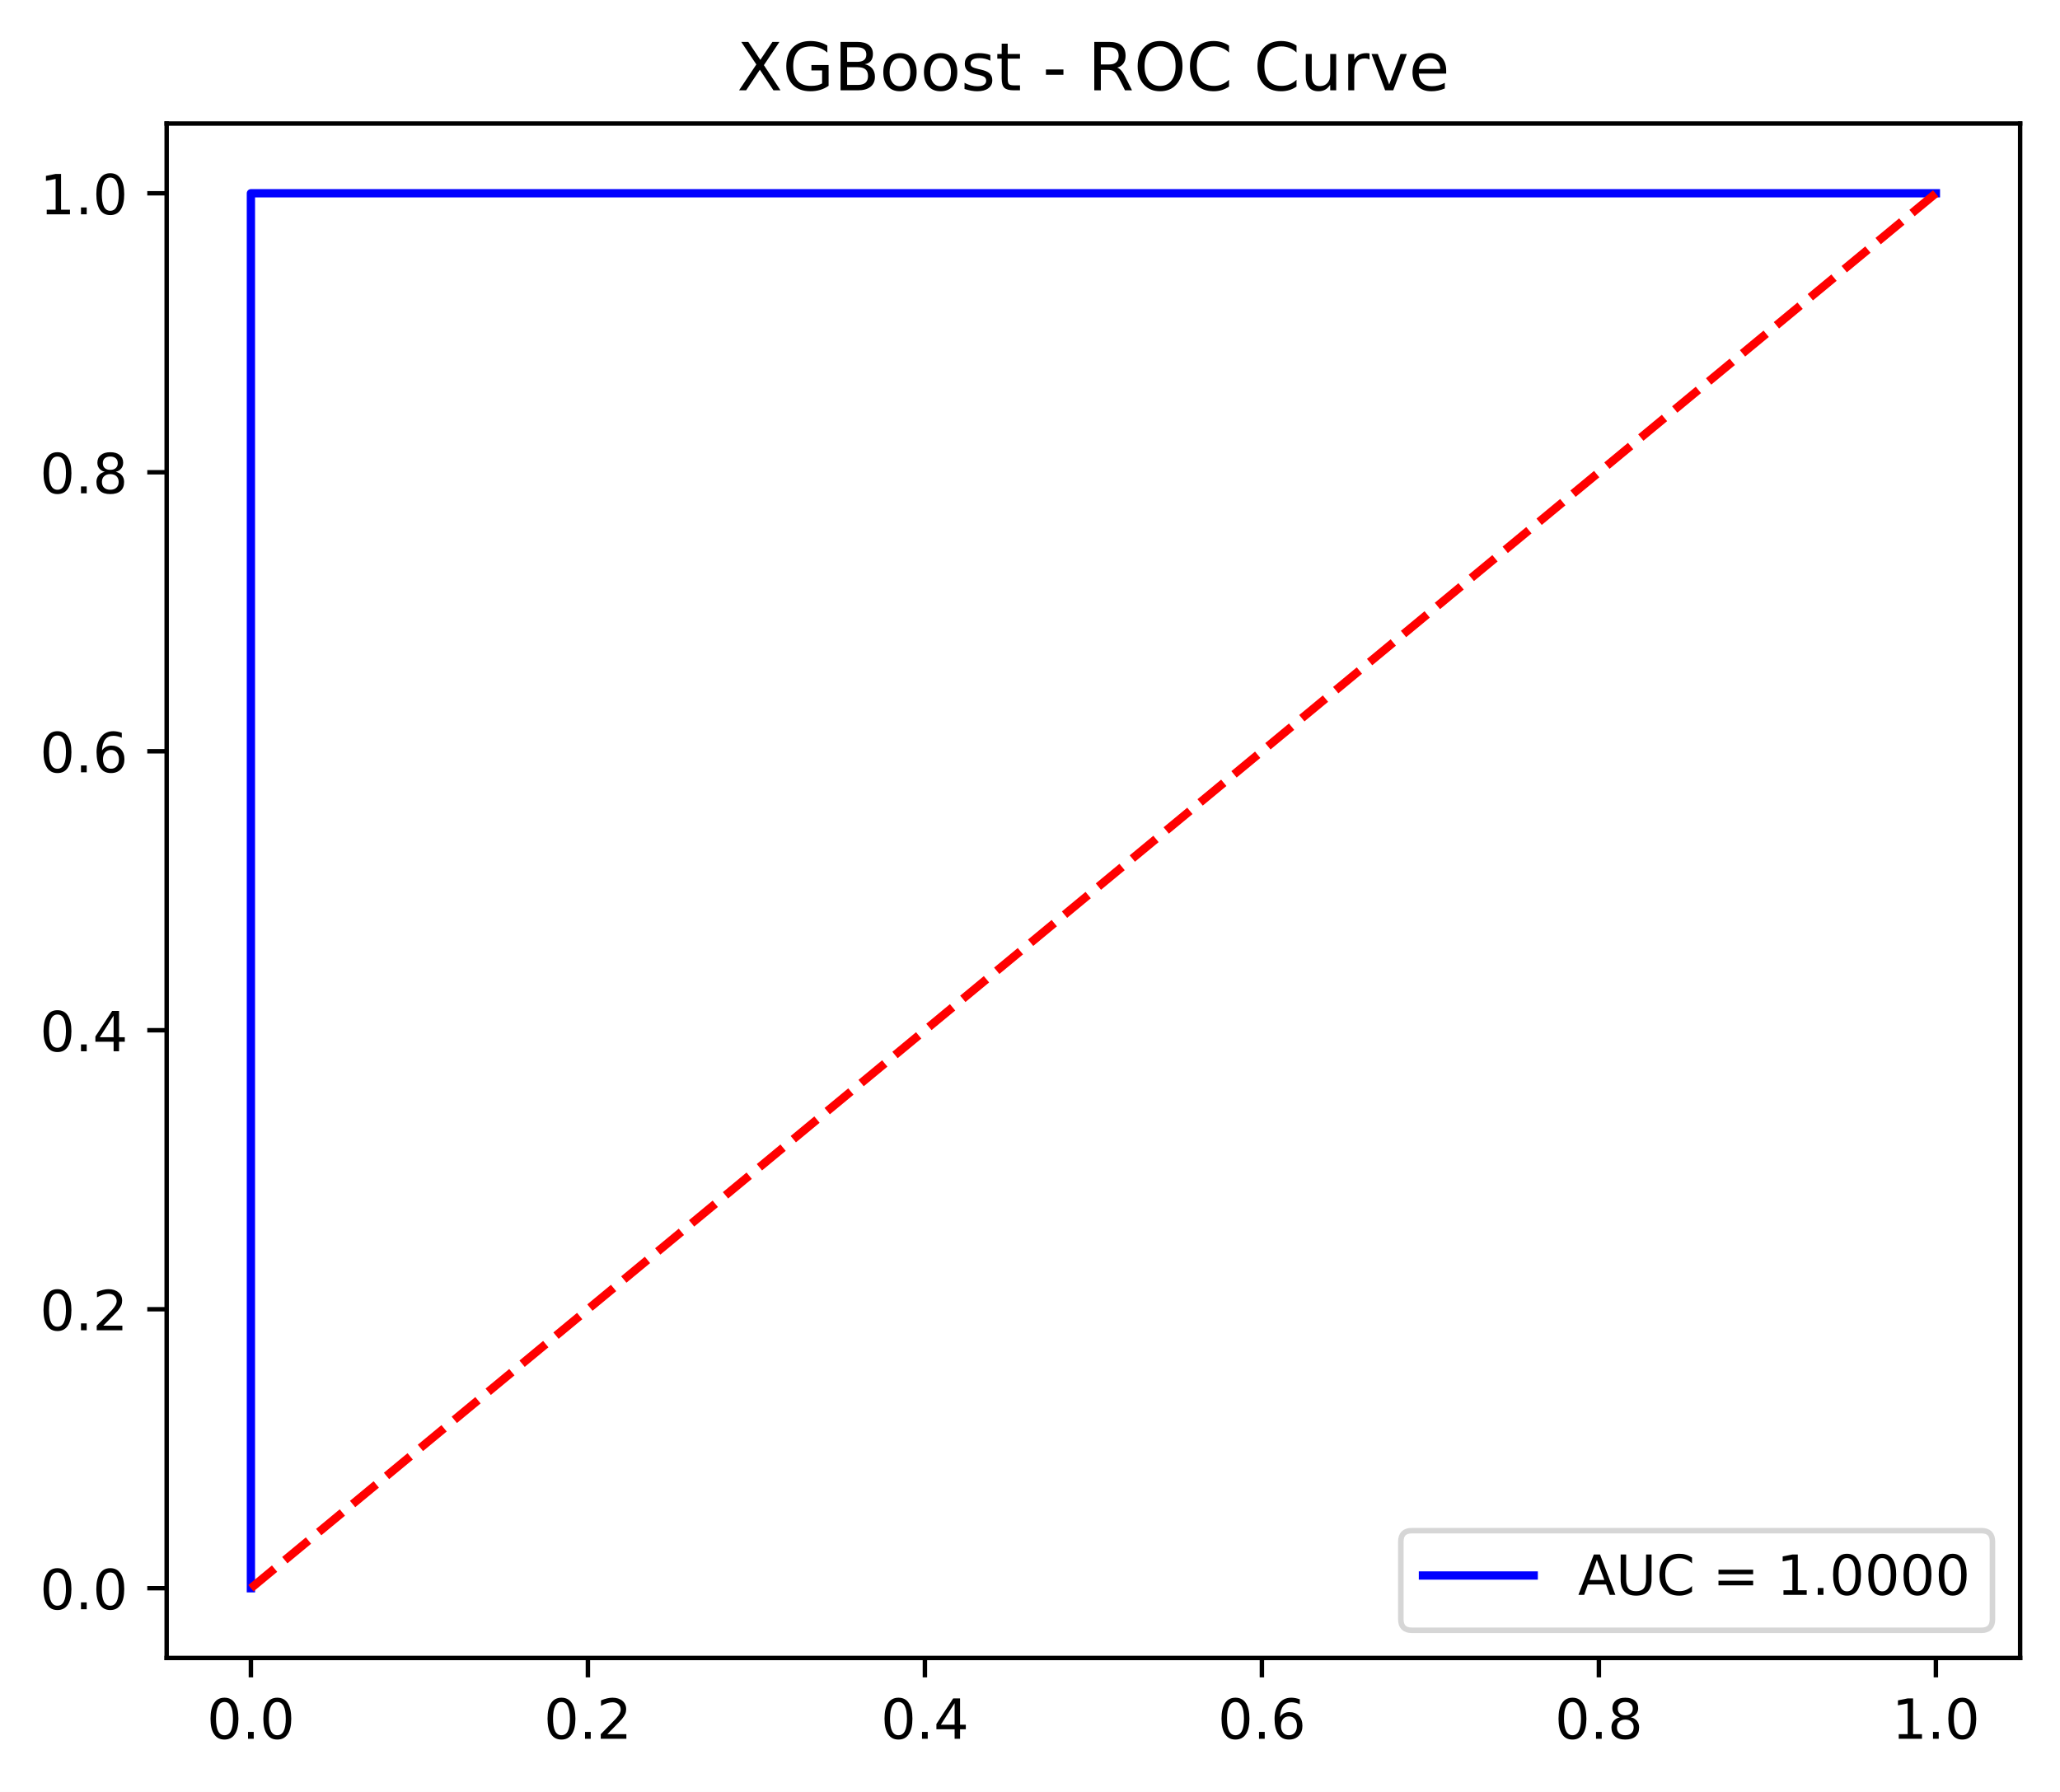
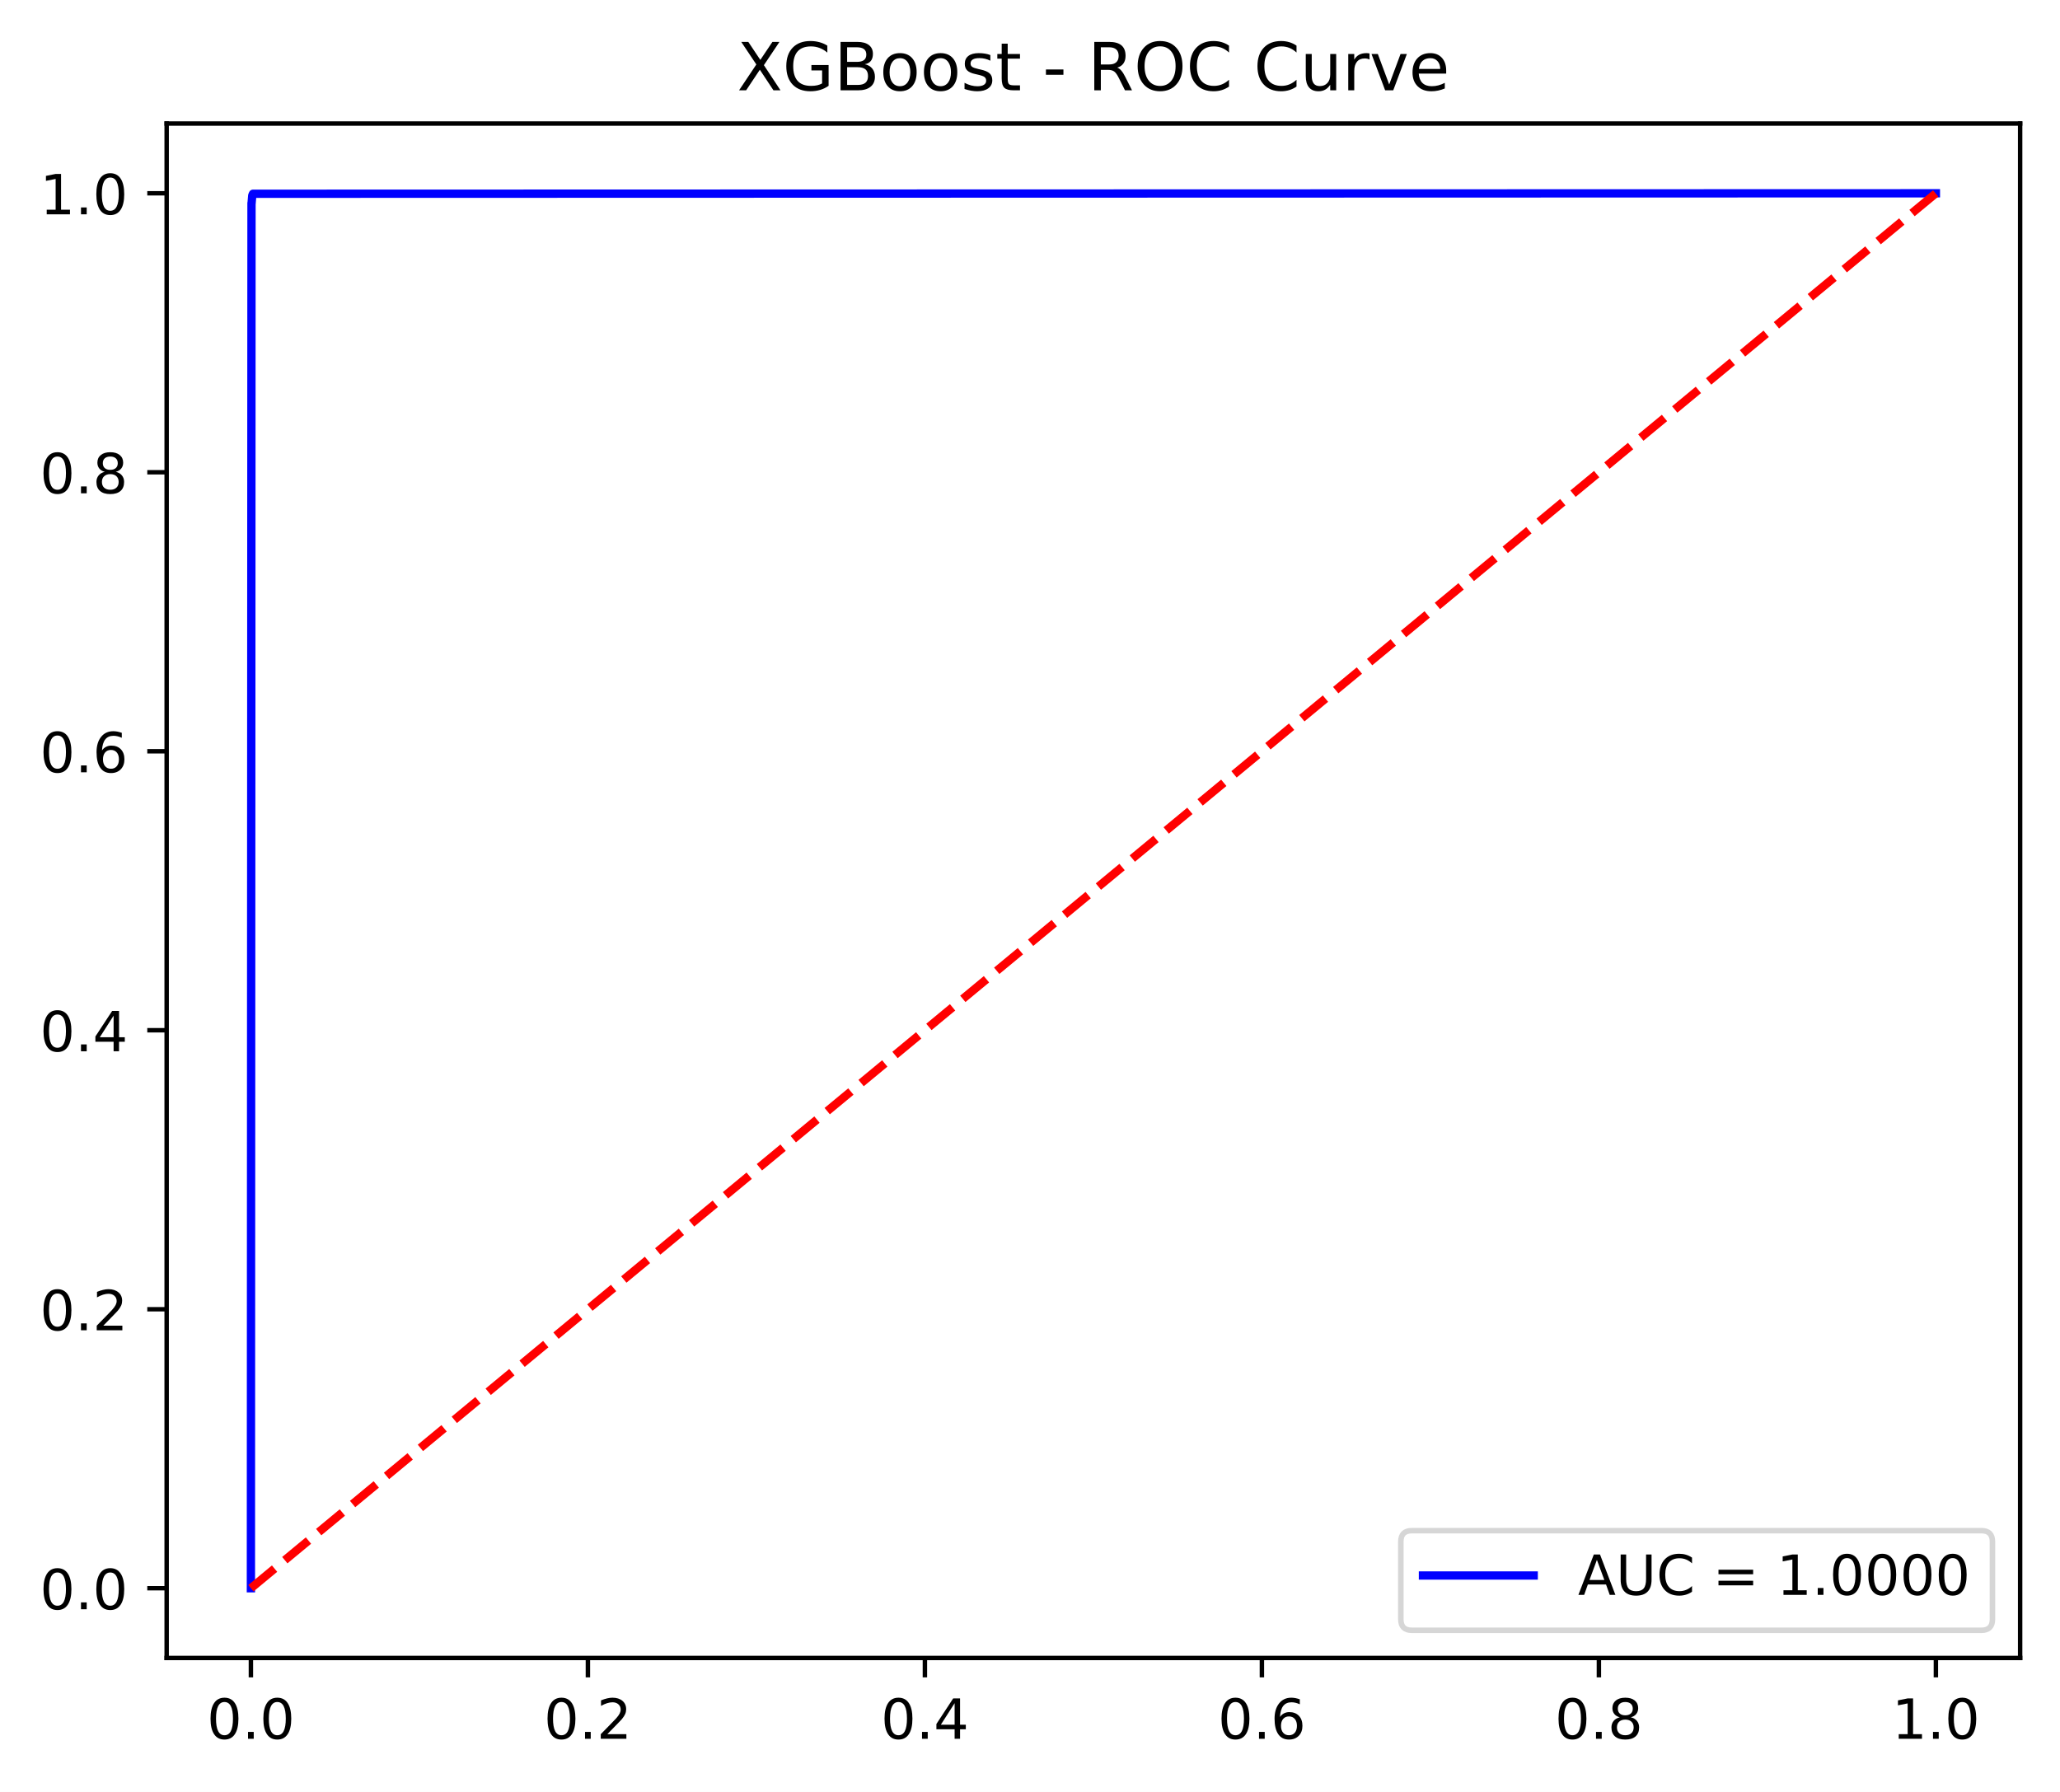
<svg xmlns="http://www.w3.org/2000/svg" xmlns:xlink="http://www.w3.org/1999/xlink" width="372.103pt" height="323.717pt" viewBox="0 0 372.103 323.717" version="1.1">
  <defs>
    <style type="text/css">*{stroke-linejoin: round; stroke-linecap: butt}</style>
  </defs>
  <g id="figure_1">
    <g id="patch_1">
      <path d="M 0 323.717  L 372.103 323.717  L 372.103 0  L 0 0  z " style="fill: #ffffff" />
    </g>
    <g id="axes_1">
      <g id="patch_2">
        <path d="M 30.103 299.517  L 364.903 299.517  L 364.903 22.317  L 30.103 22.317  z " style="fill: #ffffff" />
      </g>
      <g id="matplotlib.axis_1">
        <g id="xtick_1">
          <g id="line2d_1">
            <defs>
-               <path id="m219031a82f" d="M 0 0  L 0 3.5  " style="stroke: #000000; stroke-width: 0.8" />
+               <path id="ma189fdd983" d="M 0 0  L 0 3.5  " style="stroke: #000000; stroke-width: 0.8" />
            </defs>
            <g>
-               <use xlink:href="#m219031a82f" x="45.321" y="299.517" style="stroke: #000000; stroke-width: 0.8" />
+               <use xlink:href="#ma189fdd983" x="45.321" y="299.517" style="stroke: #000000; stroke-width: 0.8" />
            </g>
          </g>
          <g id="text_1">
            <g transform="translate(37.36974 314.1148) scale(0.1 -0.1)">
              <defs>
                <path id="DejaVuSans-13" d="M 2034 4250  Q 1547 4250 1301 3770  Q 1056 3291 1056 2328  Q 1056 1369 1301 889  Q 1547 409 2034 409  Q 2525 409 2770 889  Q 3016 1369 3016 2328  Q 3016 3291 2770 3770  Q 2525 4250 2034 4250  z M 2034 4750  Q 2819 4750 3233 4129  Q 3647 3509 3647 2328  Q 3647 1150 3233 529  Q 2819 -91 2034 -91  Q 1250 -91 836 529  Q 422 1150 422 2328  Q 422 3509 836 4129  Q 1250 4750 2034 4750  z " transform="scale(0.015625)" />
                <path id="DejaVuSans-11" d="M 684 794  L 1344 794  L 1344 0  L 684 0  L 684 794  z " transform="scale(0.015625)" />
              </defs>
              <use xlink:href="#DejaVuSans-13" />
              <use xlink:href="#DejaVuSans-11" transform="translate(63.625 0)" />
              <use xlink:href="#DejaVuSans-13" transform="translate(95.40625 0)" />
            </g>
          </g>
        </g>
        <g id="xtick_2">
          <g id="line2d_2">
            <g>
-               <use xlink:href="#m219031a82f" x="106.194" y="299.517" style="stroke: #000000; stroke-width: 0.8" />
+               <use xlink:href="#ma189fdd983" x="106.194" y="299.517" style="stroke: #000000; stroke-width: 0.8" />
            </g>
          </g>
          <g id="text_2">
            <g transform="translate(98.24247 314.1148) scale(0.1 -0.1)">
              <defs>
                <path id="DejaVuSans-15" d="M 1228 531  L 3431 531  L 3431 0  L 469 0  L 469 531  Q 828 903 1448 1529  Q 2069 2156 2228 2338  Q 2531 2678 2651 2914  Q 2772 3150 2772 3378  Q 2772 3750 2511 3984  Q 2250 4219 1831 4219  Q 1534 4219 1204 4116  Q 875 4013 500 3803  L 500 4441  Q 881 4594 1212 4672  Q 1544 4750 1819 4750  Q 2544 4750 2975 4387  Q 3406 4025 3406 3419  Q 3406 3131 3298 2873  Q 3191 2616 2906 2266  Q 2828 2175 2409 1742  Q 1991 1309 1228 531  z " transform="scale(0.015625)" />
              </defs>
              <use xlink:href="#DejaVuSans-13" />
              <use xlink:href="#DejaVuSans-11" transform="translate(63.625 0)" />
              <use xlink:href="#DejaVuSans-15" transform="translate(95.40625 0)" />
            </g>
          </g>
        </g>
        <g id="xtick_3">
          <g id="line2d_3">
            <g>
-               <use xlink:href="#m219031a82f" x="167.067" y="299.517" style="stroke: #000000; stroke-width: 0.8" />
+               <use xlink:href="#ma189fdd983" x="167.067" y="299.517" style="stroke: #000000; stroke-width: 0.8" />
            </g>
          </g>
          <g id="text_3">
            <g transform="translate(159.1152 314.1148) scale(0.1 -0.1)">
              <defs>
                <path id="DejaVuSans-17" d="M 2419 4116  L 825 1625  L 2419 1625  L 2419 4116  z M 2253 4666  L 3047 4666  L 3047 1625  L 3713 1625  L 3713 1100  L 3047 1100  L 3047 0  L 2419 0  L 2419 1100  L 313 1100  L 313 1709  L 2253 4666  z " transform="scale(0.015625)" />
              </defs>
              <use xlink:href="#DejaVuSans-13" />
              <use xlink:href="#DejaVuSans-11" transform="translate(63.625 0)" />
              <use xlink:href="#DejaVuSans-17" transform="translate(95.40625 0)" />
            </g>
          </g>
        </g>
        <g id="xtick_4">
          <g id="line2d_4">
            <g>
-               <use xlink:href="#m219031a82f" x="227.939" y="299.517" style="stroke: #000000; stroke-width: 0.8" />
+               <use xlink:href="#ma189fdd983" x="227.939" y="299.517" style="stroke: #000000; stroke-width: 0.8" />
            </g>
          </g>
          <g id="text_4">
            <g transform="translate(219.9879 314.1148) scale(0.1 -0.1)">
              <defs>
                <path id="DejaVuSans-19" d="M 2113 2584  Q 1688 2584 1439 2293  Q 1191 2003 1191 1497  Q 1191 994 1439 701  Q 1688 409 2113 409  Q 2538 409 2786 701  Q 3034 994 3034 1497  Q 3034 2003 2786 2293  Q 2538 2584 2113 2584  z M 3366 4563  L 3366 3988  Q 3128 4100 2886 4159  Q 2644 4219 2406 4219  Q 1781 4219 1451 3797  Q 1122 3375 1075 2522  Q 1259 2794 1537 2939  Q 1816 3084 2150 3084  Q 2853 3084 3261 2657  Q 3669 2231 3669 1497  Q 3669 778 3244 343  Q 2819 -91 2113 -91  Q 1303 -91 875 529  Q 447 1150 447 2328  Q 447 3434 972 4092  Q 1497 4750 2381 4750  Q 2619 4750 2861 4703  Q 3103 4656 3366 4563  z " transform="scale(0.015625)" />
              </defs>
              <use xlink:href="#DejaVuSans-13" />
              <use xlink:href="#DejaVuSans-11" transform="translate(63.625 0)" />
              <use xlink:href="#DejaVuSans-19" transform="translate(95.40625 0)" />
            </g>
          </g>
        </g>
        <g id="xtick_5">
          <g id="line2d_5">
            <g>
-               <use xlink:href="#m219031a82f" x="288.812" y="299.517" style="stroke: #000000; stroke-width: 0.8" />
+               <use xlink:href="#ma189fdd983" x="288.812" y="299.517" style="stroke: #000000; stroke-width: 0.8" />
            </g>
          </g>
          <g id="text_5">
            <g transform="translate(280.8607 314.1148) scale(0.1 -0.1)">
              <defs>
                <path id="DejaVuSans-1b" d="M 2034 2216  Q 1584 2216 1326 1975  Q 1069 1734 1069 1313  Q 1069 891 1326 650  Q 1584 409 2034 409  Q 2484 409 2743 651  Q 3003 894 3003 1313  Q 3003 1734 2745 1975  Q 2488 2216 2034 2216  z M 1403 2484  Q 997 2584 770 2862  Q 544 3141 544 3541  Q 544 4100 942 4425  Q 1341 4750 2034 4750  Q 2731 4750 3128 4425  Q 3525 4100 3525 3541  Q 3525 3141 3298 2862  Q 3072 2584 2669 2484  Q 3125 2378 3379 2068  Q 3634 1759 3634 1313  Q 3634 634 3220 271  Q 2806 -91 2034 -91  Q 1263 -91 848 271  Q 434 634 434 1313  Q 434 1759 690 2068  Q 947 2378 1403 2484  z M 1172 3481  Q 1172 3119 1398 2916  Q 1625 2713 2034 2713  Q 2441 2713 2670 2916  Q 2900 3119 2900 3481  Q 2900 3844 2670 4047  Q 2441 4250 2034 4250  Q 1625 4250 1398 4047  Q 1172 3844 1172 3481  z " transform="scale(0.015625)" />
              </defs>
              <use xlink:href="#DejaVuSans-13" />
              <use xlink:href="#DejaVuSans-11" transform="translate(63.625 0)" />
              <use xlink:href="#DejaVuSans-1b" transform="translate(95.40625 0)" />
            </g>
          </g>
        </g>
        <g id="xtick_6">
          <g id="line2d_6">
            <g>
-               <use xlink:href="#m219031a82f" x="349.685" y="299.517" style="stroke: #000000; stroke-width: 0.8" />
+               <use xlink:href="#ma189fdd983" x="349.685" y="299.517" style="stroke: #000000; stroke-width: 0.8" />
            </g>
          </g>
          <g id="text_6">
            <g transform="translate(341.7334 314.1148) scale(0.1 -0.1)">
              <defs>
                <path id="DejaVuSans-14" d="M 794 531  L 1825 531  L 1825 4091  L 703 3866  L 703 4441  L 1819 4666  L 2450 4666  L 2450 531  L 3481 531  L 3481 0  L 794 0  L 794 531  z " transform="scale(0.015625)" />
              </defs>
              <use xlink:href="#DejaVuSans-14" />
              <use xlink:href="#DejaVuSans-11" transform="translate(63.625 0)" />
              <use xlink:href="#DejaVuSans-13" transform="translate(95.40625 0)" />
            </g>
          </g>
        </g>
      </g>
      <g id="matplotlib.axis_2">
        <g id="ytick_1">
          <g id="line2d_7">
            <defs>
-               <path id="m29018de673" d="M 0 0  L -3.5 0  " style="stroke: #000000; stroke-width: 0.8" />
+               <path id="m150b337995" d="M 0 0  L -3.5 0  " style="stroke: #000000; stroke-width: 0.8" />
            </defs>
            <g>
-               <use xlink:href="#m29018de673" x="30.103" y="286.917" style="stroke: #000000; stroke-width: 0.8" />
+               <use xlink:href="#m150b337995" x="30.103" y="286.917" style="stroke: #000000; stroke-width: 0.8" />
            </g>
          </g>
          <g id="text_7">
            <g transform="translate(7.2 290.716) scale(0.1 -0.1)">
              <use xlink:href="#DejaVuSans-13" />
              <use xlink:href="#DejaVuSans-11" transform="translate(63.625 0)" />
              <use xlink:href="#DejaVuSans-13" transform="translate(95.40625 0)" />
            </g>
          </g>
        </g>
        <g id="ytick_2">
          <g id="line2d_8">
            <g>
-               <use xlink:href="#m29018de673" x="30.103" y="236.517" style="stroke: #000000; stroke-width: 0.8" />
+               <use xlink:href="#m150b337995" x="30.103" y="236.517" style="stroke: #000000; stroke-width: 0.8" />
            </g>
          </g>
          <g id="text_8">
            <g transform="translate(7.2 240.316) scale(0.1 -0.1)">
              <use xlink:href="#DejaVuSans-13" />
              <use xlink:href="#DejaVuSans-11" transform="translate(63.625 0)" />
              <use xlink:href="#DejaVuSans-15" transform="translate(95.40625 0)" />
            </g>
          </g>
        </g>
        <g id="ytick_3">
          <g id="line2d_9">
            <g>
-               <use xlink:href="#m29018de673" x="30.103" y="186.117" style="stroke: #000000; stroke-width: 0.8" />
+               <use xlink:href="#m150b337995" x="30.103" y="186.117" style="stroke: #000000; stroke-width: 0.8" />
            </g>
          </g>
          <g id="text_9">
            <g transform="translate(7.2 189.916) scale(0.1 -0.1)">
              <use xlink:href="#DejaVuSans-13" />
              <use xlink:href="#DejaVuSans-11" transform="translate(63.625 0)" />
              <use xlink:href="#DejaVuSans-17" transform="translate(95.40625 0)" />
            </g>
          </g>
        </g>
        <g id="ytick_4">
          <g id="line2d_10">
            <g>
-               <use xlink:href="#m29018de673" x="30.103" y="135.717" style="stroke: #000000; stroke-width: 0.8" />
+               <use xlink:href="#m150b337995" x="30.103" y="135.717" style="stroke: #000000; stroke-width: 0.8" />
            </g>
          </g>
          <g id="text_10">
            <g transform="translate(7.2 139.516) scale(0.1 -0.1)">
              <use xlink:href="#DejaVuSans-13" />
              <use xlink:href="#DejaVuSans-11" transform="translate(63.625 0)" />
              <use xlink:href="#DejaVuSans-19" transform="translate(95.40625 0)" />
            </g>
          </g>
        </g>
        <g id="ytick_5">
          <g id="line2d_11">
            <g>
-               <use xlink:href="#m29018de673" x="30.103" y="85.317" style="stroke: #000000; stroke-width: 0.8" />
+               <use xlink:href="#m150b337995" x="30.103" y="85.317" style="stroke: #000000; stroke-width: 0.8" />
            </g>
          </g>
          <g id="text_11">
            <g transform="translate(7.2 89.11602) scale(0.1 -0.1)">
              <use xlink:href="#DejaVuSans-13" />
              <use xlink:href="#DejaVuSans-11" transform="translate(63.625 0)" />
              <use xlink:href="#DejaVuSans-1b" transform="translate(95.40625 0)" />
            </g>
          </g>
        </g>
        <g id="ytick_6">
          <g id="line2d_12">
            <g>
-               <use xlink:href="#m29018de673" x="30.103" y="34.917" style="stroke: #000000; stroke-width: 0.8" />
+               <use xlink:href="#m150b337995" x="30.103" y="34.917" style="stroke: #000000; stroke-width: 0.8" />
            </g>
          </g>
          <g id="text_12">
            <g transform="translate(7.2 38.71602) scale(0.1 -0.1)">
              <use xlink:href="#DejaVuSans-14" />
              <use xlink:href="#DejaVuSans-11" transform="translate(63.625 0)" />
              <use xlink:href="#DejaVuSans-13" transform="translate(95.40625 0)" />
            </g>
          </g>
        </g>
      </g>
      <g id="line2d_13">
-         <path d="M 45.321 286.917  L 45.321 34.917  L 45.375 34.917  L 349.685 34.917  L 349.685 34.917  " clip-path="url(#pbdf47b4f8c)" style="fill: none; stroke: #0000ff; stroke-width: 1.5; stroke-linecap: square" />
+         <path d="M 45.321 286.917  L 45.429 36.684  L 45.455 36.684  L 45.455 36.592  L 45.563 35.328  L 45.59 35.328  L 45.59 35.237  L 45.697 35.002  L 349.685 34.917  L 349.685 34.917  " clip-path="url(#p2ed0ba2ceb)" style="fill: none; stroke: #0000ff; stroke-width: 1.5; stroke-linecap: square" />
      </g>
      <g id="line2d_14">
-         <path d="M 45.321 286.917  L 349.685 34.917  " clip-path="url(#pbdf47b4f8c)" style="fill: none; stroke-dasharray: 5.55,2.4; stroke-dashoffset: 0; stroke: #ff0000; stroke-width: 1.5" />
+         <path d="M 45.321 286.917  L 349.685 34.917  " clip-path="url(#p2ed0ba2ceb)" style="fill: none; stroke-dasharray: 5.55,2.4; stroke-dashoffset: 0; stroke: #ff0000; stroke-width: 1.5" />
      </g>
      <g id="patch_3">
        <path d="M 30.103 299.517  L 30.103 22.317  " style="fill: none; stroke: #000000; stroke-width: 0.8; stroke-linejoin: miter; stroke-linecap: square" />
      </g>
      <g id="patch_4">
        <path d="M 364.903 299.517  L 364.903 22.317  " style="fill: none; stroke: #000000; stroke-width: 0.8; stroke-linejoin: miter; stroke-linecap: square" />
      </g>
      <g id="patch_5">
        <path d="M 30.103 299.517  L 364.903 299.517  " style="fill: none; stroke: #000000; stroke-width: 0.8; stroke-linejoin: miter; stroke-linecap: square" />
      </g>
      <g id="patch_6">
        <path d="M 30.103 22.317  L 364.903 22.317  " style="fill: none; stroke: #000000; stroke-width: 0.8; stroke-linejoin: miter; stroke-linecap: square" />
      </g>
      <g id="text_13">
        <g transform="translate(133.1381 16.31719) scale(0.12 -0.12)">
          <defs>
            <path id="DejaVuSans-3b" d="M 403 4666  L 1081 4666  L 2241 2931  L 3406 4666  L 4084 4666  L 2584 2425  L 4184 0  L 3506 0  L 2194 1984  L 872 0  L 191 0  L 1856 2491  L 403 4666  z " transform="scale(0.015625)" />
            <path id="DejaVuSans-2a" d="M 3809 666  L 3809 1919  L 2778 1919  L 2778 2438  L 4434 2438  L 4434 434  Q 4069 175 3628 42  Q 3188 -91 2688 -91  Q 1594 -91 976 548  Q 359 1188 359 2328  Q 359 3472 976 4111  Q 1594 4750 2688 4750  Q 3144 4750 3555 4637  Q 3966 4525 4313 4306  L 4313 3634  Q 3963 3931 3569 4081  Q 3175 4231 2741 4231  Q 1884 4231 1454 3753  Q 1025 3275 1025 2328  Q 1025 1384 1454 906  Q 1884 428 2741 428  Q 3075 428 3337 486  Q 3600 544 3809 666  z " transform="scale(0.015625)" />
            <path id="DejaVuSans-25" d="M 1259 2228  L 1259 519  L 2272 519  Q 2781 519 3026 730  Q 3272 941 3272 1375  Q 3272 1813 3026 2020  Q 2781 2228 2272 2228  L 1259 2228  z M 1259 4147  L 1259 2741  L 2194 2741  Q 2656 2741 2882 2914  Q 3109 3088 3109 3444  Q 3109 3797 2882 3972  Q 2656 4147 2194 4147  L 1259 4147  z M 628 4666  L 2241 4666  Q 2963 4666 3353 4366  Q 3744 4066 3744 3513  Q 3744 3084 3544 2831  Q 3344 2578 2956 2516  Q 3422 2416 3680 2098  Q 3938 1781 3938 1306  Q 3938 681 3513 340  Q 3088 0 2303 0  L 628 0  L 628 4666  z " transform="scale(0.015625)" />
            <path id="DejaVuSans-52" d="M 1959 3097  Q 1497 3097 1228 2736  Q 959 2375 959 1747  Q 959 1119 1226 758  Q 1494 397 1959 397  Q 2419 397 2687 759  Q 2956 1122 2956 1747  Q 2956 2369 2687 2733  Q 2419 3097 1959 3097  z M 1959 3584  Q 2709 3584 3137 3096  Q 3566 2609 3566 1747  Q 3566 888 3137 398  Q 2709 -91 1959 -91  Q 1206 -91 779 398  Q 353 888 353 1747  Q 353 2609 779 3096  Q 1206 3584 1959 3584  z " transform="scale(0.015625)" />
            <path id="DejaVuSans-56" d="M 2834 3397  L 2834 2853  Q 2591 2978 2328 3040  Q 2066 3103 1784 3103  Q 1356 3103 1142 2972  Q 928 2841 928 2578  Q 928 2378 1081 2264  Q 1234 2150 1697 2047  L 1894 2003  Q 2506 1872 2764 1633  Q 3022 1394 3022 966  Q 3022 478 2636 193  Q 2250 -91 1575 -91  Q 1294 -91 989 -36  Q 684 19 347 128  L 347 722  Q 666 556 975 473  Q 1284 391 1588 391  Q 1994 391 2212 530  Q 2431 669 2431 922  Q 2431 1156 2273 1281  Q 2116 1406 1581 1522  L 1381 1569  Q 847 1681 609 1914  Q 372 2147 372 2553  Q 372 3047 722 3315  Q 1072 3584 1716 3584  Q 2034 3584 2315 3537  Q 2597 3491 2834 3397  z " transform="scale(0.015625)" />
            <path id="DejaVuSans-57" d="M 1172 4494  L 1172 3500  L 2356 3500  L 2356 3053  L 1172 3053  L 1172 1153  Q 1172 725 1289 603  Q 1406 481 1766 481  L 2356 481  L 2356 0  L 1766 0  Q 1100 0 847 248  Q 594 497 594 1153  L 594 3053  L 172 3053  L 172 3500  L 594 3500  L 594 4494  L 1172 4494  z " transform="scale(0.015625)" />
            <path id="DejaVuSans-3" transform="scale(0.015625)" />
            <path id="DejaVuSans-10" d="M 313 2009  L 1997 2009  L 1997 1497  L 313 1497  L 313 2009  z " transform="scale(0.015625)" />
            <path id="DejaVuSans-35" d="M 2841 2188  Q 3044 2119 3236 1894  Q 3428 1669 3622 1275  L 4263 0  L 3584 0  L 2988 1197  Q 2756 1666 2539 1819  Q 2322 1972 1947 1972  L 1259 1972  L 1259 0  L 628 0  L 628 4666  L 2053 4666  Q 2853 4666 3247 4331  Q 3641 3997 3641 3322  Q 3641 2881 3436 2590  Q 3231 2300 2841 2188  z M 1259 4147  L 1259 2491  L 2053 2491  Q 2509 2491 2742 2702  Q 2975 2913 2975 3322  Q 2975 3731 2742 3939  Q 2509 4147 2053 4147  L 1259 4147  z " transform="scale(0.015625)" />
            <path id="DejaVuSans-32" d="M 2522 4238  Q 1834 4238 1429 3725  Q 1025 3213 1025 2328  Q 1025 1447 1429 934  Q 1834 422 2522 422  Q 3209 422 3611 934  Q 4013 1447 4013 2328  Q 4013 3213 3611 3725  Q 3209 4238 2522 4238  z M 2522 4750  Q 3503 4750 4090 4092  Q 4678 3434 4678 2328  Q 4678 1225 4090 567  Q 3503 -91 2522 -91  Q 1538 -91 948 565  Q 359 1222 359 2328  Q 359 3434 948 4092  Q 1538 4750 2522 4750  z " transform="scale(0.015625)" />
            <path id="DejaVuSans-26" d="M 4122 4306  L 4122 3641  Q 3803 3938 3442 4084  Q 3081 4231 2675 4231  Q 1875 4231 1450 3742  Q 1025 3253 1025 2328  Q 1025 1406 1450 917  Q 1875 428 2675 428  Q 3081 428 3442 575  Q 3803 722 4122 1019  L 4122 359  Q 3791 134 3420 21  Q 3050 -91 2638 -91  Q 1578 -91 968 557  Q 359 1206 359 2328  Q 359 3453 968 4101  Q 1578 4750 2638 4750  Q 3056 4750 3426 4639  Q 3797 4528 4122 4306  z " transform="scale(0.015625)" />
            <path id="DejaVuSans-58" d="M 544 1381  L 544 3500  L 1119 3500  L 1119 1403  Q 1119 906 1312 657  Q 1506 409 1894 409  Q 2359 409 2629 706  Q 2900 1003 2900 1516  L 2900 3500  L 3475 3500  L 3475 0  L 2900 0  L 2900 538  Q 2691 219 2414 64  Q 2138 -91 1772 -91  Q 1169 -91 856 284  Q 544 659 544 1381  z M 1991 3584  L 1991 3584  z " transform="scale(0.015625)" />
            <path id="DejaVuSans-55" d="M 2631 2963  Q 2534 3019 2420 3045  Q 2306 3072 2169 3072  Q 1681 3072 1420 2755  Q 1159 2438 1159 1844  L 1159 0  L 581 0  L 581 3500  L 1159 3500  L 1159 2956  Q 1341 3275 1631 3429  Q 1922 3584 2338 3584  Q 2397 3584 2469 3576  Q 2541 3569 2628 3553  L 2631 2963  z " transform="scale(0.015625)" />
            <path id="DejaVuSans-59" d="M 191 3500  L 800 3500  L 1894 563  L 2988 3500  L 3597 3500  L 2284 0  L 1503 0  L 191 3500  z " transform="scale(0.015625)" />
            <path id="DejaVuSans-48" d="M 3597 1894  L 3597 1613  L 953 1613  Q 991 1019 1311 708  Q 1631 397 2203 397  Q 2534 397 2845 478  Q 3156 559 3463 722  L 3463 178  Q 3153 47 2828 -22  Q 2503 -91 2169 -91  Q 1331 -91 842 396  Q 353 884 353 1716  Q 353 2575 817 3079  Q 1281 3584 2069 3584  Q 2775 3584 3186 3129  Q 3597 2675 3597 1894  z M 3022 2063  Q 3016 2534 2758 2815  Q 2500 3097 2075 3097  Q 1594 3097 1305 2825  Q 1016 2553 972 2059  L 3022 2063  z " transform="scale(0.015625)" />
          </defs>
          <use xlink:href="#DejaVuSans-3b" />
          <use xlink:href="#DejaVuSans-2a" transform="translate(68.5 0)" />
          <use xlink:href="#DejaVuSans-25" transform="translate(145.9844 0)" />
          <use xlink:href="#DejaVuSans-52" transform="translate(214.5938 0)" />
          <use xlink:href="#DejaVuSans-52" transform="translate(275.7812 0)" />
          <use xlink:href="#DejaVuSans-56" transform="translate(336.9688 0)" />
          <use xlink:href="#DejaVuSans-57" transform="translate(389.0625 0)" />
          <use xlink:href="#DejaVuSans-3" transform="translate(428.2656 0)" />
          <use xlink:href="#DejaVuSans-10" transform="translate(460.0469 0)" />
          <use xlink:href="#DejaVuSans-3" transform="translate(496.125 0)" />
          <use xlink:href="#DejaVuSans-35" transform="translate(527.9062 0)" />
          <use xlink:href="#DejaVuSans-32" transform="translate(597.3906 0)" />
          <use xlink:href="#DejaVuSans-26" transform="translate(676.1094 0)" />
          <use xlink:href="#DejaVuSans-3" transform="translate(745.9375 0)" />
          <use xlink:href="#DejaVuSans-26" transform="translate(777.7188 0)" />
          <use xlink:href="#DejaVuSans-58" transform="translate(847.5469 0)" />
          <use xlink:href="#DejaVuSans-55" transform="translate(910.9219 0)" />
          <use xlink:href="#DejaVuSans-59" transform="translate(952.0312 0)" />
          <use xlink:href="#DejaVuSans-48" transform="translate(1011.219 0)" />
        </g>
      </g>
      <g id="legend_1">
        <g id="patch_7">
          <path d="M 255.034 294.517  L 357.903 294.517  Q 359.903 294.517 359.903 292.517  L 359.903 278.516  Q 359.903 276.516 357.903 276.516  L 255.034 276.516  Q 253.034 276.516 253.034 278.516  L 253.034 292.517  Q 253.034 294.517 255.034 294.517  z " style="fill: #ffffff; opacity: 0.8; stroke: #cccccc; stroke-linejoin: miter" />
        </g>
        <g id="line2d_15">
          <path d="M 257.034 284.615  L 267.034 284.615  L 277.034 284.615  " style="fill: none; stroke: #0000ff; stroke-width: 1.5; stroke-linecap: square" />
        </g>
        <g id="text_14">
          <g transform="translate(285.0344 288.1148) scale(0.1 -0.1)">
            <defs>
              <path id="DejaVuSans-24" d="M 2188 4044  L 1331 1722  L 3047 1722  L 2188 4044  z M 1831 4666  L 2547 4666  L 4325 0  L 3669 0  L 3244 1197  L 1141 1197  L 716 0  L 50 0  L 1831 4666  z " transform="scale(0.015625)" />
              <path id="DejaVuSans-38" d="M 556 4666  L 1191 4666  L 1191 1831  Q 1191 1081 1462 751  Q 1734 422 2344 422  Q 2950 422 3222 751  Q 3494 1081 3494 1831  L 3494 4666  L 4128 4666  L 4128 1753  Q 4128 841 3676 375  Q 3225 -91 2344 -91  Q 1459 -91 1007 375  Q 556 841 556 1753  L 556 4666  z " transform="scale(0.015625)" />
              <path id="DejaVuSans-20" d="M 678 2906  L 4684 2906  L 4684 2381  L 678 2381  L 678 2906  z M 678 1631  L 4684 1631  L 4684 1100  L 678 1100  L 678 1631  z " transform="scale(0.015625)" />
            </defs>
            <use xlink:href="#DejaVuSans-24" />
            <use xlink:href="#DejaVuSans-38" transform="translate(68.40625 0)" />
            <use xlink:href="#DejaVuSans-26" transform="translate(141.5938 0)" />
            <use xlink:href="#DejaVuSans-3" transform="translate(211.4219 0)" />
            <use xlink:href="#DejaVuSans-20" transform="translate(243.2031 0)" />
            <use xlink:href="#DejaVuSans-3" transform="translate(327 0)" />
            <use xlink:href="#DejaVuSans-14" transform="translate(358.7812 0)" />
            <use xlink:href="#DejaVuSans-11" transform="translate(422.4062 0)" />
            <use xlink:href="#DejaVuSans-13" transform="translate(454.1875 0)" />
            <use xlink:href="#DejaVuSans-13" transform="translate(517.8125 0)" />
            <use xlink:href="#DejaVuSans-13" transform="translate(581.4375 0)" />
            <use xlink:href="#DejaVuSans-13" transform="translate(645.0625 0)" />
          </g>
        </g>
      </g>
    </g>
  </g>
  <defs>
-     <clipPath id="pbdf47b4f8c">
+     <clipPath id="p2ed0ba2ceb">
      <rect x="30.103" y="22.317" width="334.8" height="277.2" />
    </clipPath>
  </defs>
</svg>
